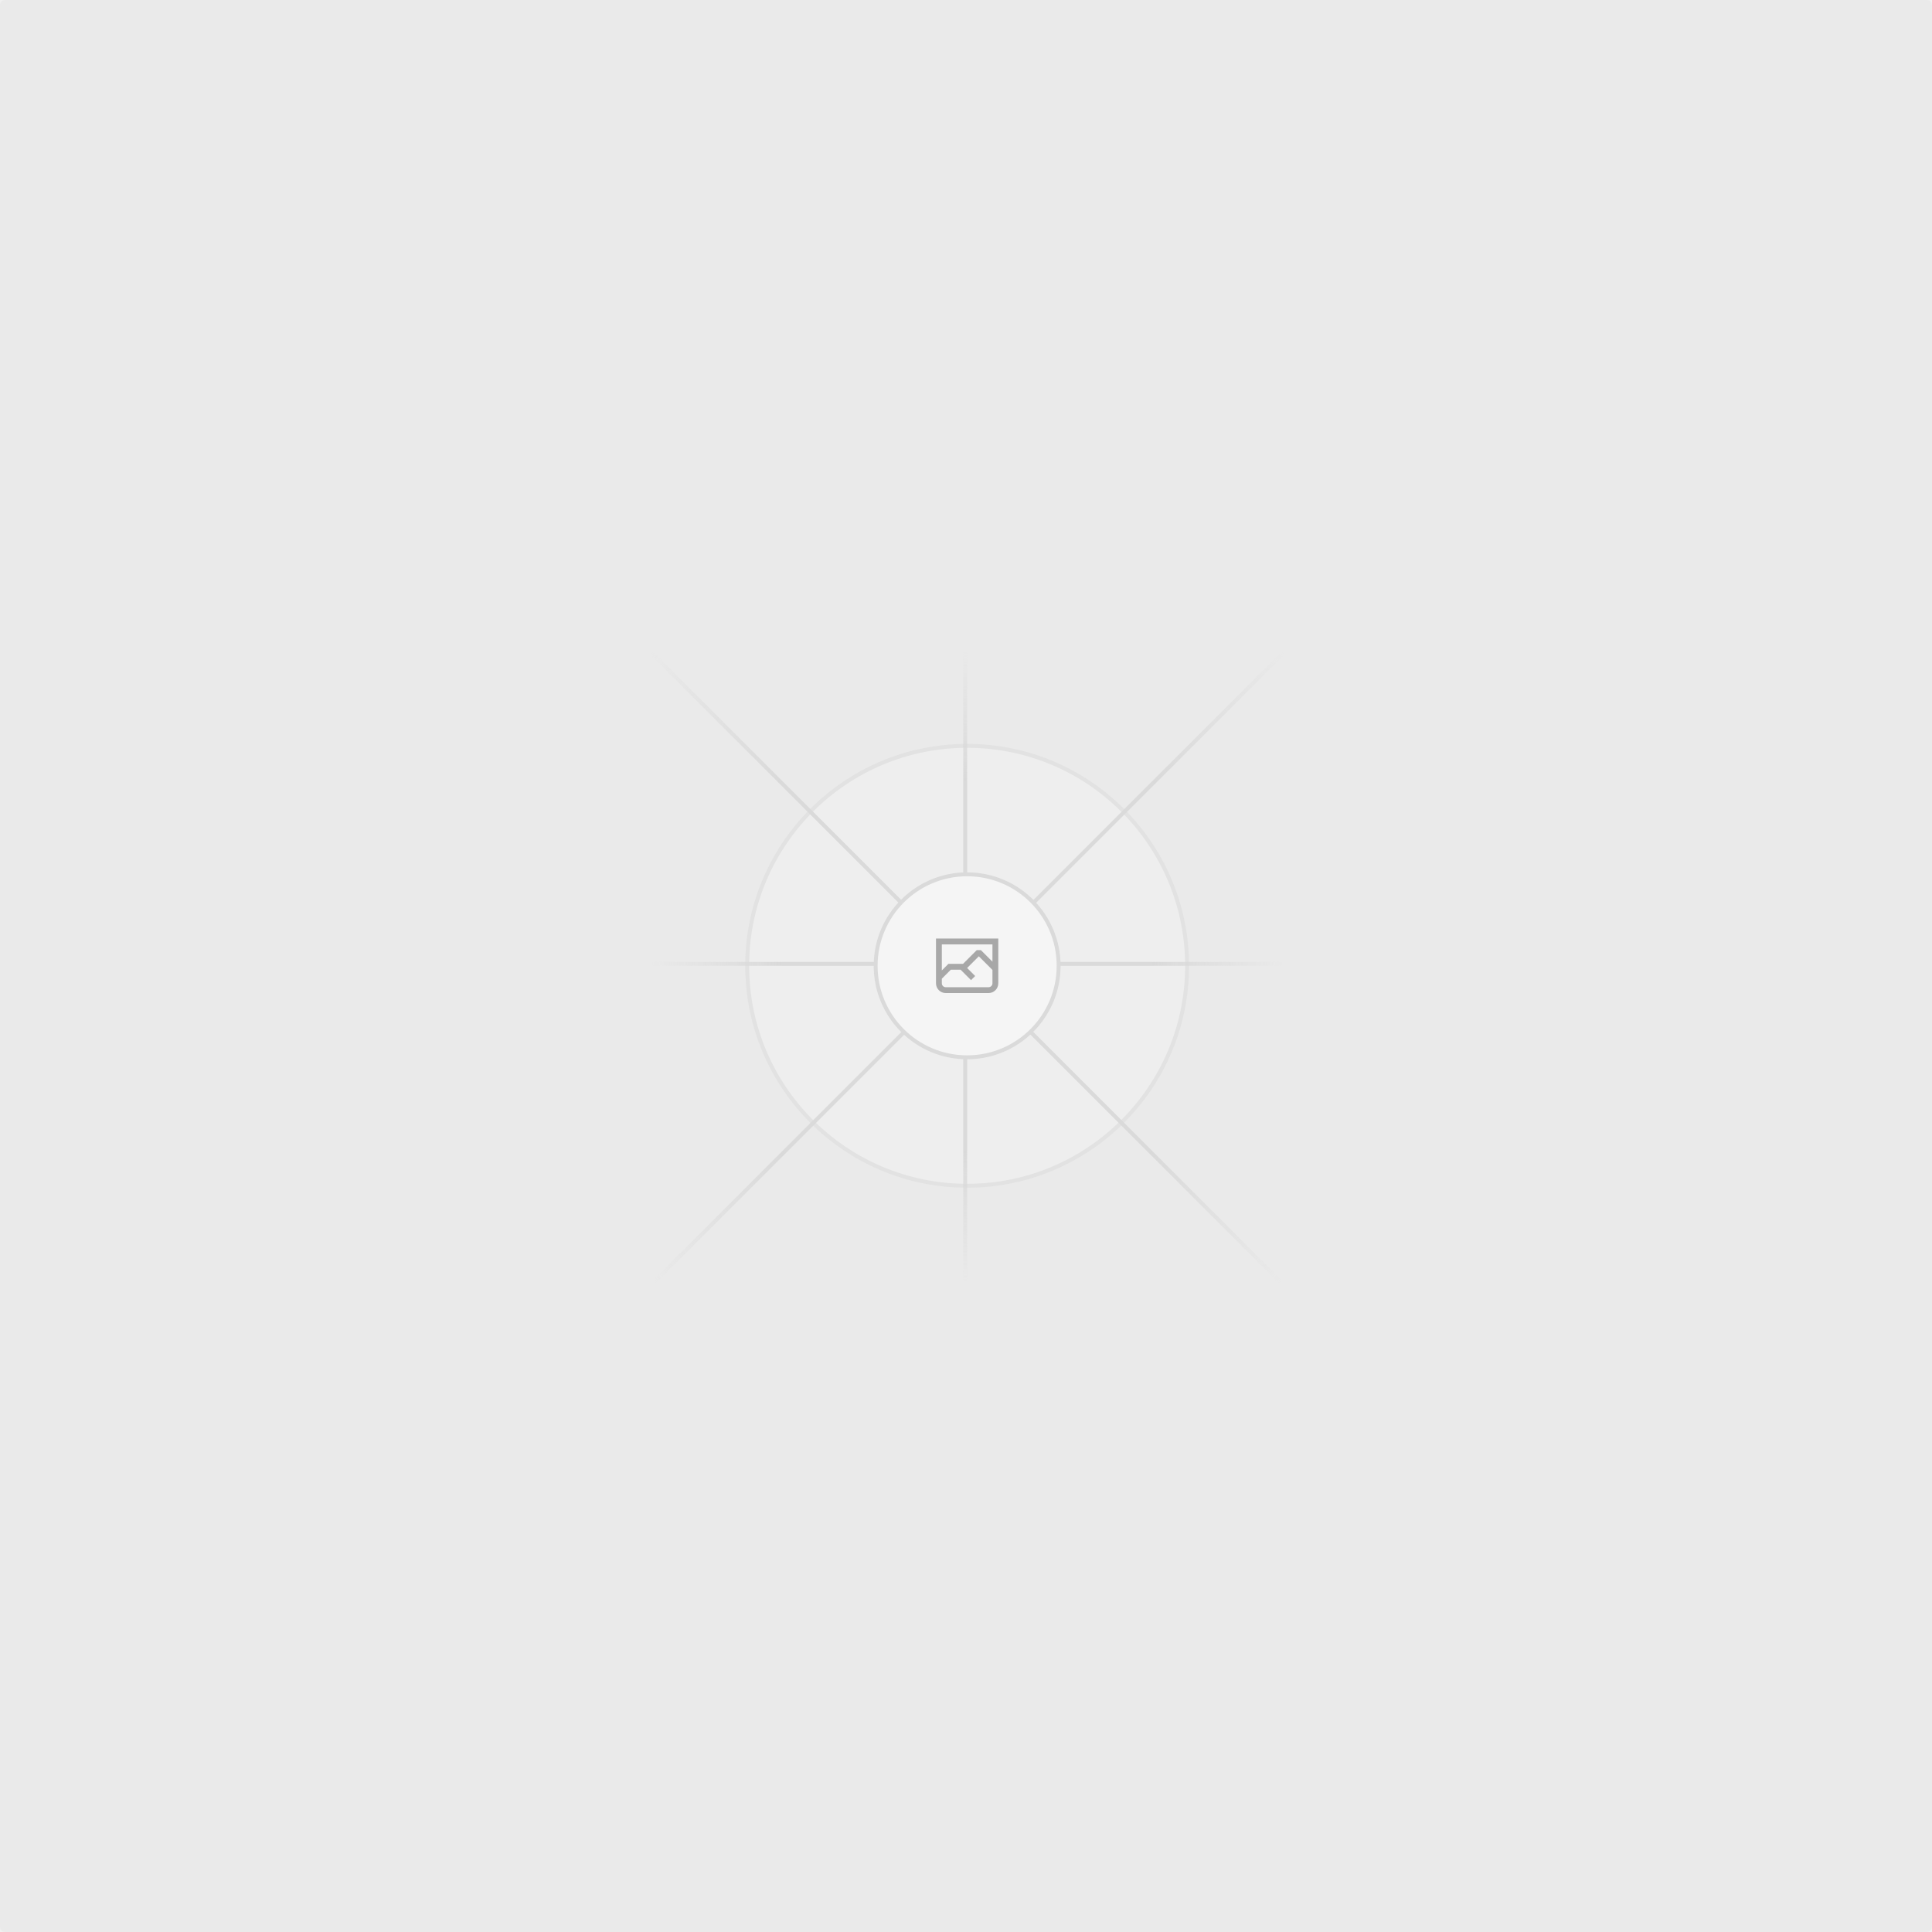
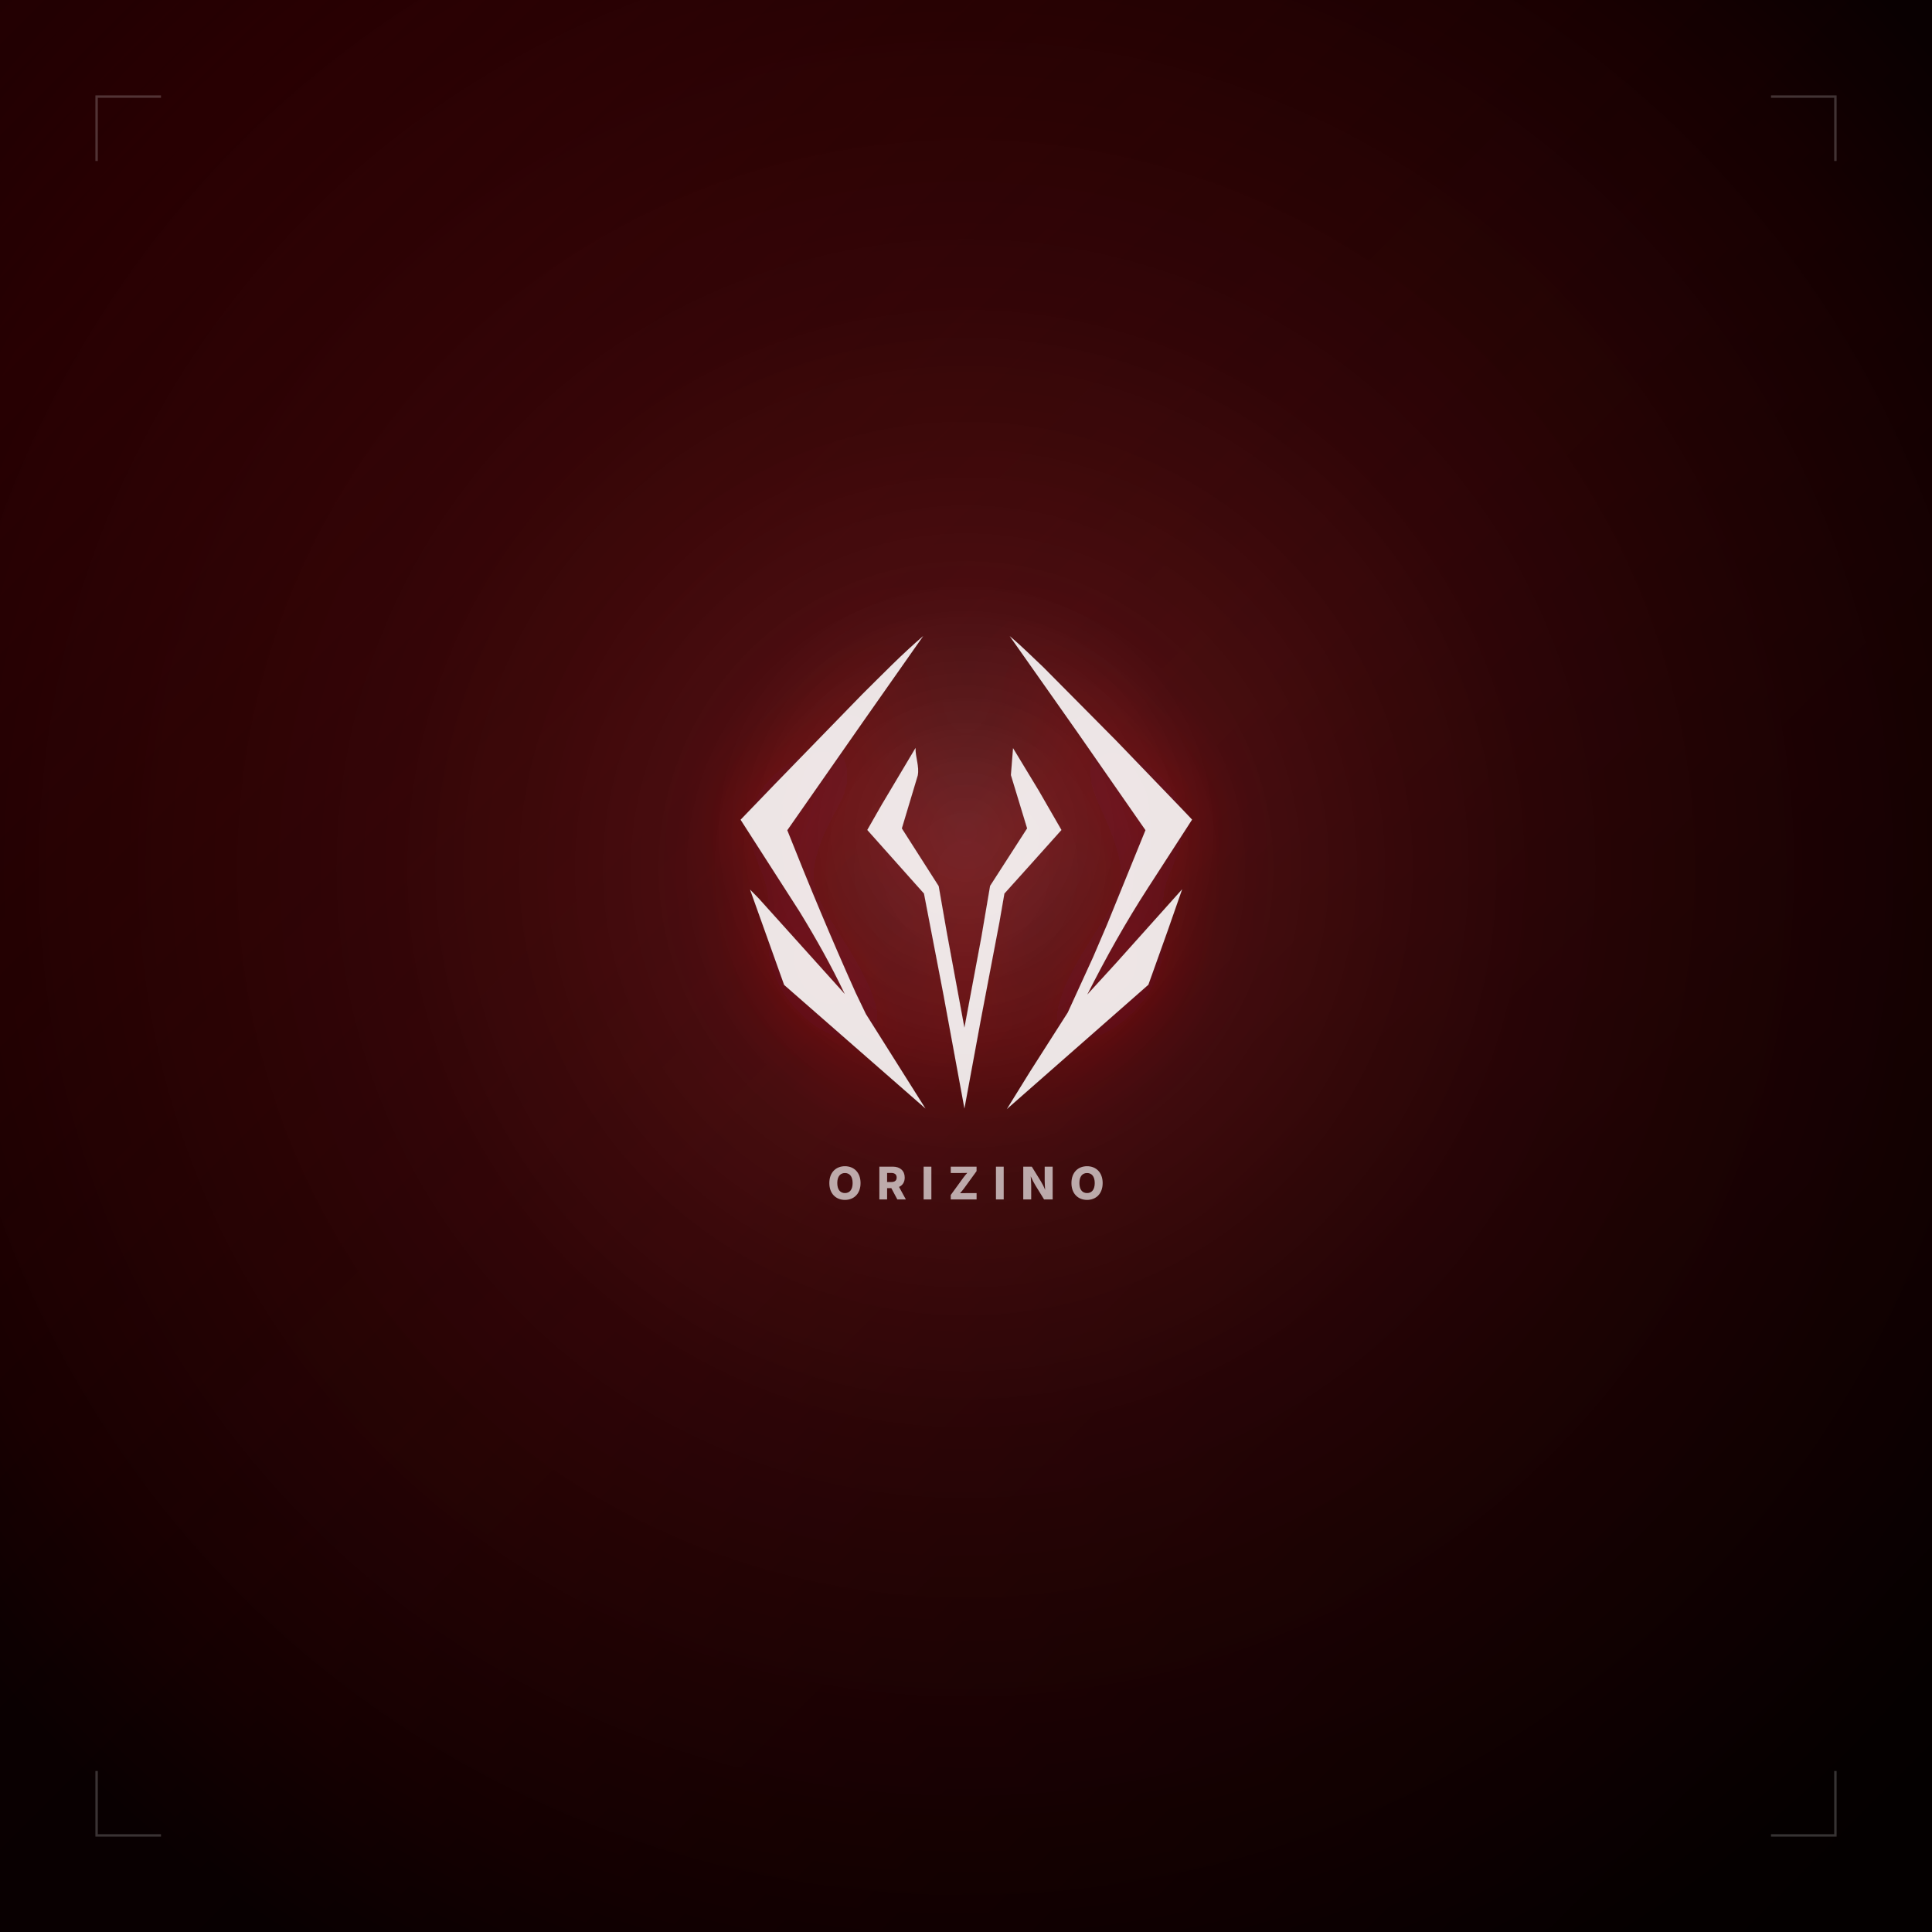
- <svg xmlns="http://www.w3.org/2000/svg" width="1200" height="1200" fill="none">
-   <rect width="1200" height="1200" fill="#EAEAEA" rx="3" />
-   <g opacity=".5">
-     <g opacity=".5">
-       <path fill="#FAFAFA" d="M600.709 736.5c-75.454 0-136.621-61.167-136.621-136.62 0-75.454 61.167-136.621 136.621-136.621 75.453 0 136.62 61.167 136.62 136.621 0 75.453-61.167 136.62-136.62 136.62Z" />
-       <path stroke="#C9C9C9" stroke-width="2.418" d="M600.709 736.5c-75.454 0-136.621-61.167-136.621-136.62 0-75.454 61.167-136.621 136.621-136.621 75.453 0 136.62 61.167 136.62 136.621 0 75.453-61.167 136.62-136.62 136.62Z" />
+ <svg xmlns="http://www.w3.org/2000/svg" width="1200" height="1200" viewBox="0 0 1200 1200" fill="none">
+   <defs>
+     <radialGradient id="cherryGlow" cx="50%" cy="45%" r="65%" fx="50%" fy="45%">
+       <stop offset="0%" stop-color="#5a0004" stop-opacity="0.9" />
+       <stop offset="45%" stop-color="#320103" stop-opacity="0.98" />
+       <stop offset="85%" stop-color="#190001" />
+       <stop offset="100%" stop-color="#0a0001" />
+     </radialGradient>
+     <linearGradient id="cherrySheen" x1="0" y1="0" x2="1200" y2="1200" gradientUnits="userSpaceOnUse">
+       <stop offset="0%" stop-color="#6e0005" stop-opacity="0.25" />
+       <stop offset="50%" stop-color="#000000" stop-opacity="0.1" />
+       <stop offset="100%" stop-color="#000000" stop-opacity="0.6" />
+     </linearGradient>
+     <filter id="whiteLogoShadow" x="-20%" y="-20%" width="140%" height="140%">
+       <feDropShadow dx="0" dy="12" stdDeviation="24" flood-color="#ffffff" flood-opacity="0.35" />
+       <feDropShadow dx="0" dy="0" stdDeviation="48" flood-color="#ff1a22" flood-opacity="0.45" />
+     </filter>
+     <radialGradient id="ambientWhite" cx="50%" cy="46%" r="28%">
+       <stop offset="0%" stop-color="#ffffff" stop-opacity="0.08" />
+       <stop offset="100%" stop-color="#ffffff" stop-opacity="0" />
+     </radialGradient>
+   </defs>
+   <rect width="1200" height="1200" fill="url(#cherryGlow)" />
+   <rect width="1200" height="1200" fill="url(#cherrySheen)" />
+   <circle cx="600" cy="540" r="280" fill="url(#ambientWhite)" />
+   <g opacity="0.2" stroke="#ffffff" stroke-width="1.5">
+     <path d="M 60 100 L 60 60 L 100 60" />
+     <path d="M 1140 100 L 1140 60 L 1100 60" />
+     <path d="M 60 1100 L 60 1140 L 100 1140" />
+     <path d="M 1140 1100 L 1140 1140 L 1100 1140" />
+   </g>
+   <g transform="translate(460, 395) scale(0.52)" filter="url(#whiteLogoShadow)">
+     <g fill="#FFFFFF" fill-opacity="0.88">
+       <path d="M11.31,303.01l10.42,10.61,102.73,114.11c-16.27-34.27-34.28-66.2-53.79-98.11L0,219.52l41.25-42.82,104.13-107.09C169.3,45.99,192.23,22.22,218.19,0l-71.11,101.28L55.74,232.06c26,65.57,52.95,130.16,81.76,194.32l12.16,25.25,71.16,112.86L52.01,416.82l-40.7-113.8Z" />
+       <path d="M510.24,351.74l-23.18,64.87-169.05,148.54,27.52-44.45,45.28-70.91,30.12-65.82,16.7-38.98,46-113.02-81.21-116.77-25.93-36.85L321.38.16c14.41,11.93,26.61,24.47,40.1,37.05l86.76,87.48,77.26,80.22,13.77,14.47-52.64,81.42c-26.66,41.23-50.32,83.4-72.56,127.58l33.83-36.98,79.5-88.8-17.16,49.14Z" />
+       <path d="M356.28,185.04l26.95,46.73-36.12,40.33-32.01,35.6-5.9,33.94-22.1,115.86-19.75,106.98-25.06-136.06-23.26-120.77-10.57-11.82-57.13-64.08,17.38-30.41,40.24-67.6c-.28,10.99,4.75,22.09,2.63,32.95l-18.99,63.2,44.02,68.95,9.75,55.81,20.97,113.31,20.22-107.91,10.47-61.52,44.22-68.68-19.37-63.68,2.55-32.17,30.86,51.02Z" />
    </g>
-     <path stroke="url(#a)" stroke-width="2.418" d="M0-1.209h553.581" transform="scale(1 -1) rotate(45 1163.11 91.165)" />
-     <path stroke="url(#b)" stroke-width="2.418" d="M404.846 598.671h391.726" />
-     <path stroke="url(#c)" stroke-width="2.418" d="M599.5 795.742V404.017" />
-     <path stroke="url(#d)" stroke-width="2.418" d="m795.717 796.597-391.441-391.44" />
-     <path fill="#fff" d="M600.709 656.704c-31.384 0-56.825-25.441-56.825-56.824 0-31.384 25.441-56.825 56.825-56.825 31.383 0 56.824 25.441 56.824 56.825 0 31.383-25.441 56.824-56.824 56.824Z" />
-     <g clip-path="url(#e)">
-       <path fill="#666" fill-rule="evenodd" d="M616.426 586.58h-31.434v16.176l3.553-3.554.531-.531h9.068l.074-.074 8.463-8.463h2.565l7.18 7.181V586.58Zm-15.715 14.654 3.698 3.699 1.283 1.282-2.565 2.565-1.282-1.283-5.2-5.199h-6.066l-5.514 5.514-.073.073v2.876a2.418 2.418 0 0 0 2.418 2.418h26.598a2.418 2.418 0 0 0 2.418-2.418v-8.317l-8.463-8.463-7.181 7.181-.071.072Zm-19.347 5.442v4.085a6.045 6.045 0 0 0 6.046 6.045h26.598a6.044 6.044 0 0 0 6.045-6.045v-7.108l1.356-1.355-1.282-1.283-.074-.073v-17.989h-38.689v23.43l-.146.146.146.147Z" clip-rule="evenodd" />
-     </g>
-     <path stroke="#C9C9C9" stroke-width="2.418" d="M600.709 656.704c-31.384 0-56.825-25.441-56.825-56.824 0-31.384 25.441-56.825 56.825-56.825 31.383 0 56.824 25.441 56.824 56.825 0 31.383-25.441 56.824-56.824 56.824Z" />
  </g>
-   <defs>
-     <linearGradient id="a" x1="554.061" x2="-.48" y1=".083" y2=".087" gradientUnits="userSpaceOnUse">
-       <stop stop-color="#C9C9C9" stop-opacity="0" />
-       <stop offset=".208" stop-color="#C9C9C9" />
-       <stop offset=".792" stop-color="#C9C9C9" />
-       <stop offset="1" stop-color="#C9C9C9" stop-opacity="0" />
-     </linearGradient>
-     <linearGradient id="b" x1="796.912" x2="404.507" y1="599.963" y2="599.965" gradientUnits="userSpaceOnUse">
-       <stop stop-color="#C9C9C9" stop-opacity="0" />
-       <stop offset=".208" stop-color="#C9C9C9" />
-       <stop offset=".792" stop-color="#C9C9C9" />
-       <stop offset="1" stop-color="#C9C9C9" stop-opacity="0" />
-     </linearGradient>
-     <linearGradient id="c" x1="600.792" x2="600.794" y1="403.677" y2="796.082" gradientUnits="userSpaceOnUse">
-       <stop stop-color="#C9C9C9" stop-opacity="0" />
-       <stop offset=".208" stop-color="#C9C9C9" />
-       <stop offset=".792" stop-color="#C9C9C9" />
-       <stop offset="1" stop-color="#C9C9C9" stop-opacity="0" />
-     </linearGradient>
-     <linearGradient id="d" x1="404.85" x2="796.972" y1="403.903" y2="796.02" gradientUnits="userSpaceOnUse">
-       <stop stop-color="#C9C9C9" stop-opacity="0" />
-       <stop offset=".208" stop-color="#C9C9C9" />
-       <stop offset=".792" stop-color="#C9C9C9" />
-       <stop offset="1" stop-color="#C9C9C9" stop-opacity="0" />
-     </linearGradient>
-     <clipPath id="e">
-       <path fill="#fff" d="M581.364 580.535h38.689v38.689h-38.689z" />
-     </clipPath>
-   </defs>
+   <text x="600" y="745" text-anchor="middle" fill="#FFFFFF" fill-opacity="0.65" font-family="system-ui, -apple-system, 'Helvetica Neue', sans-serif" font-weight="800" font-size="28" letter-spacing="0.32em">ORIZINO</text>
</svg>
